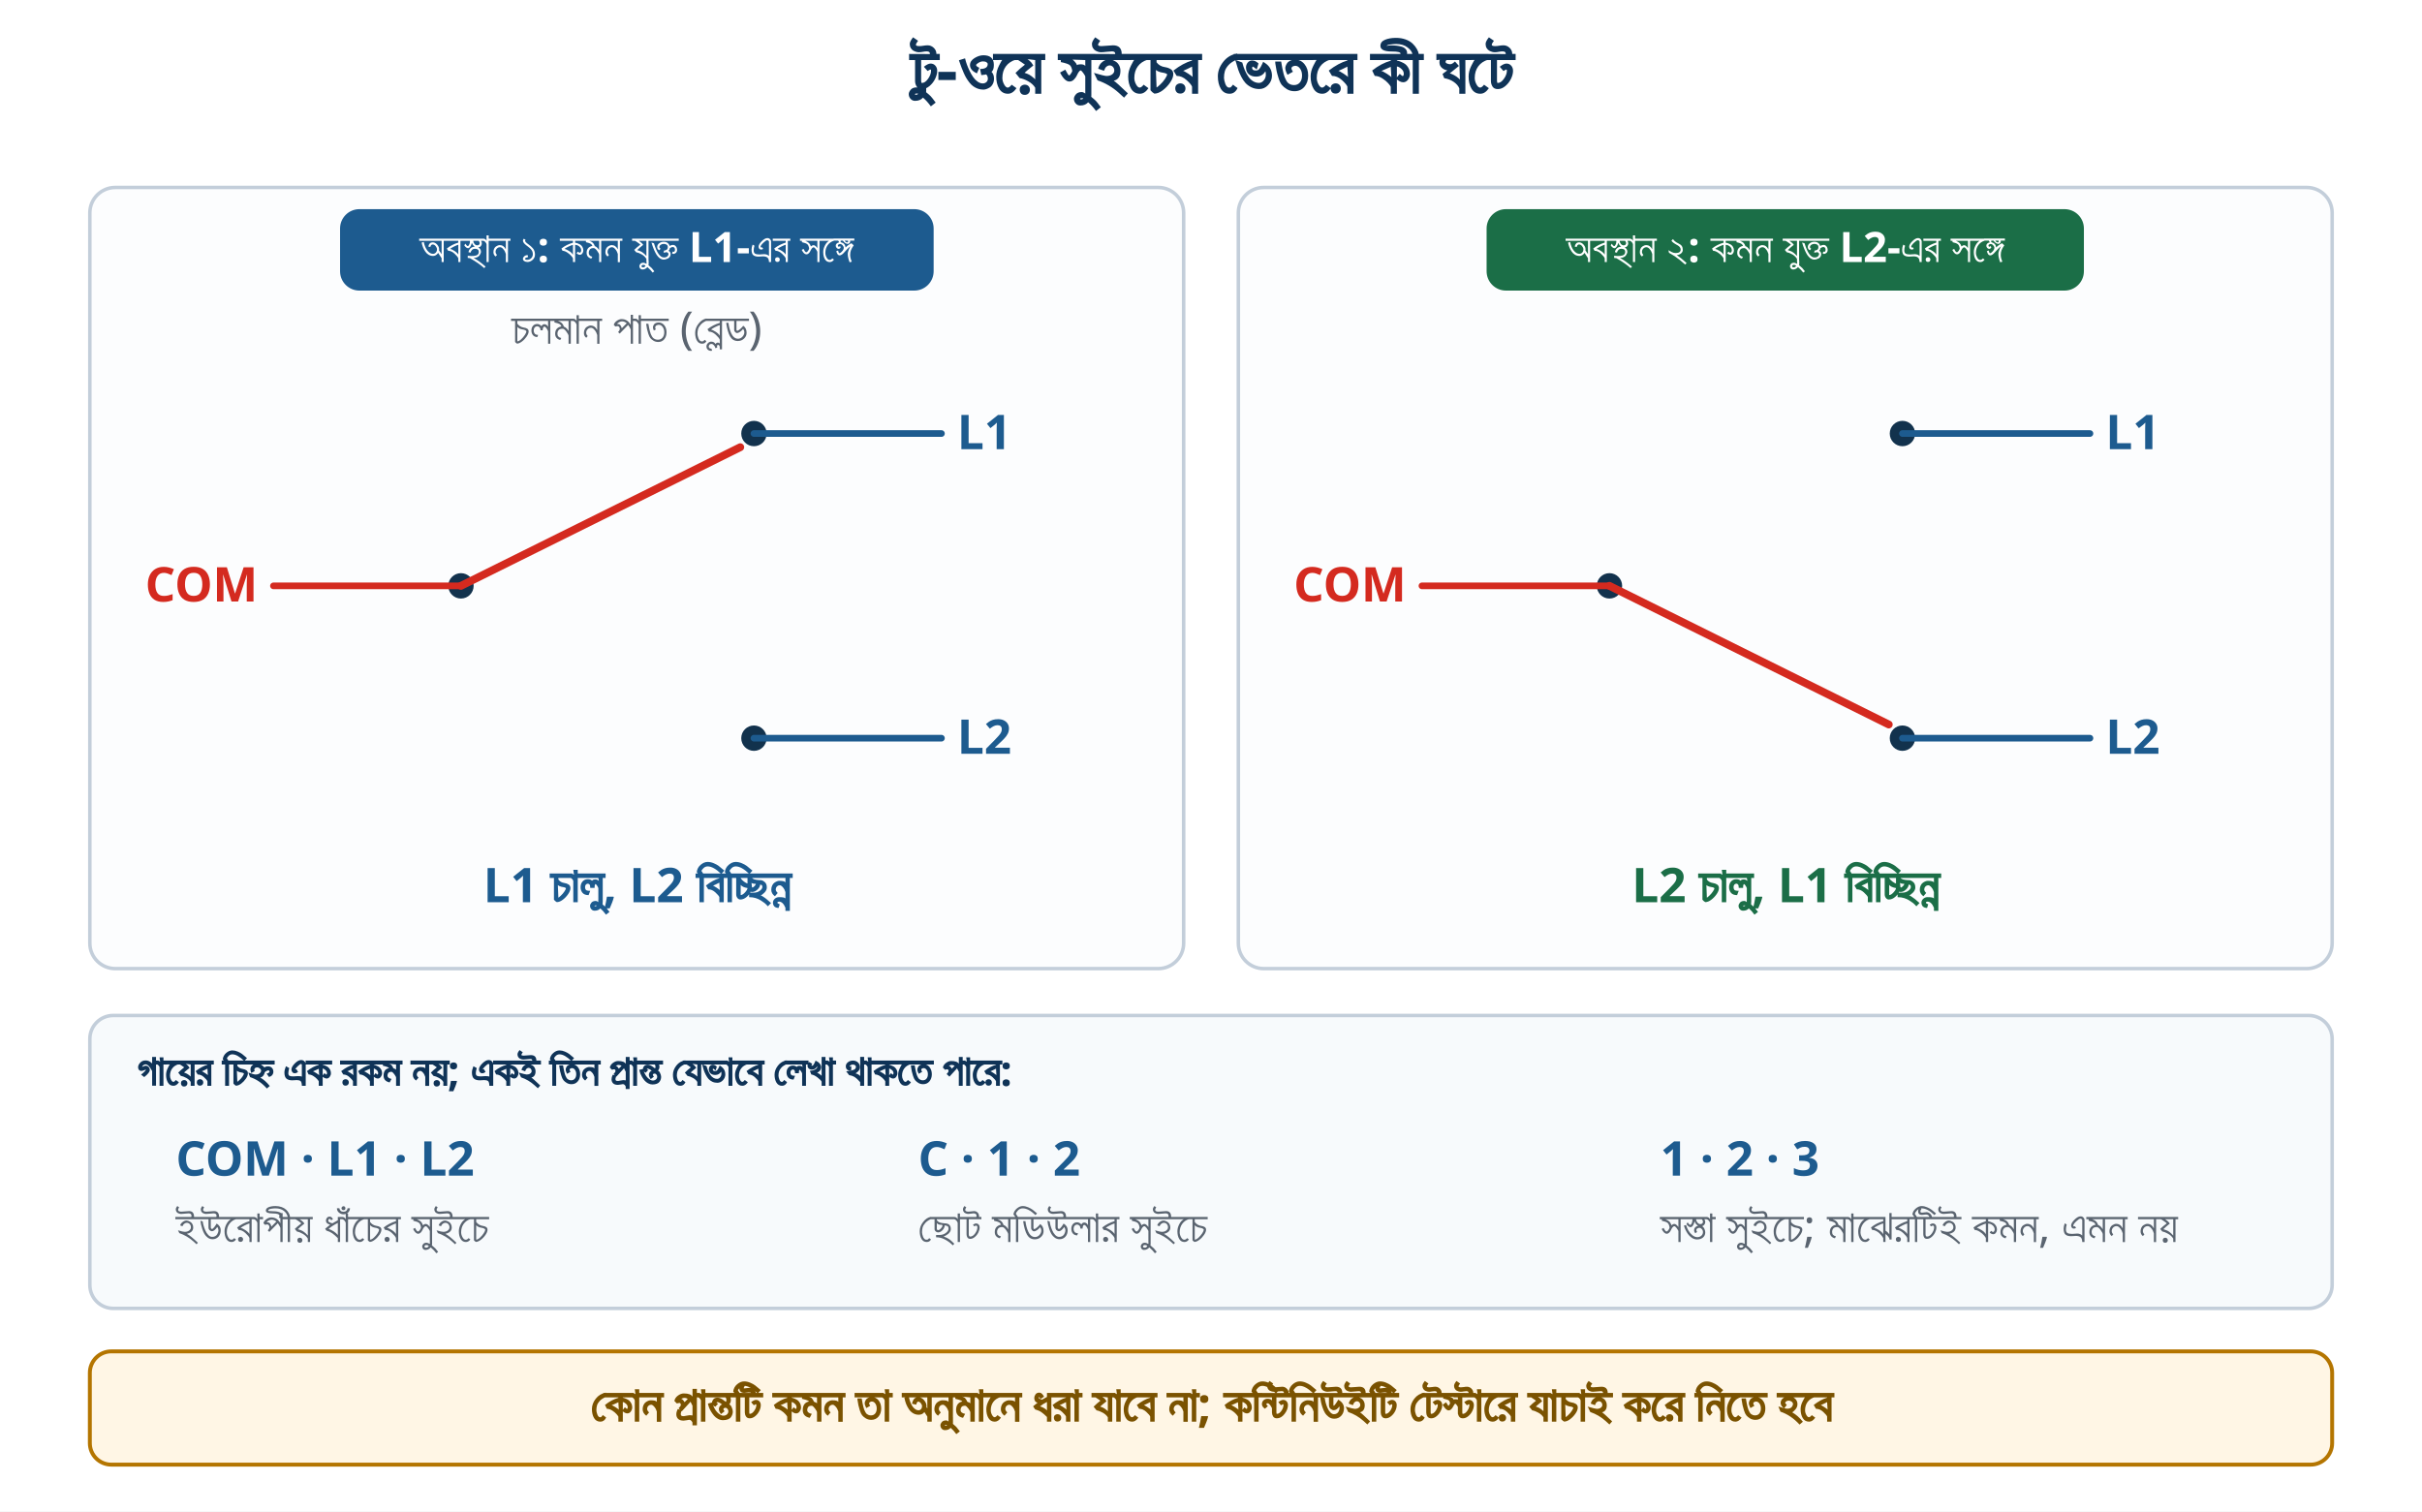
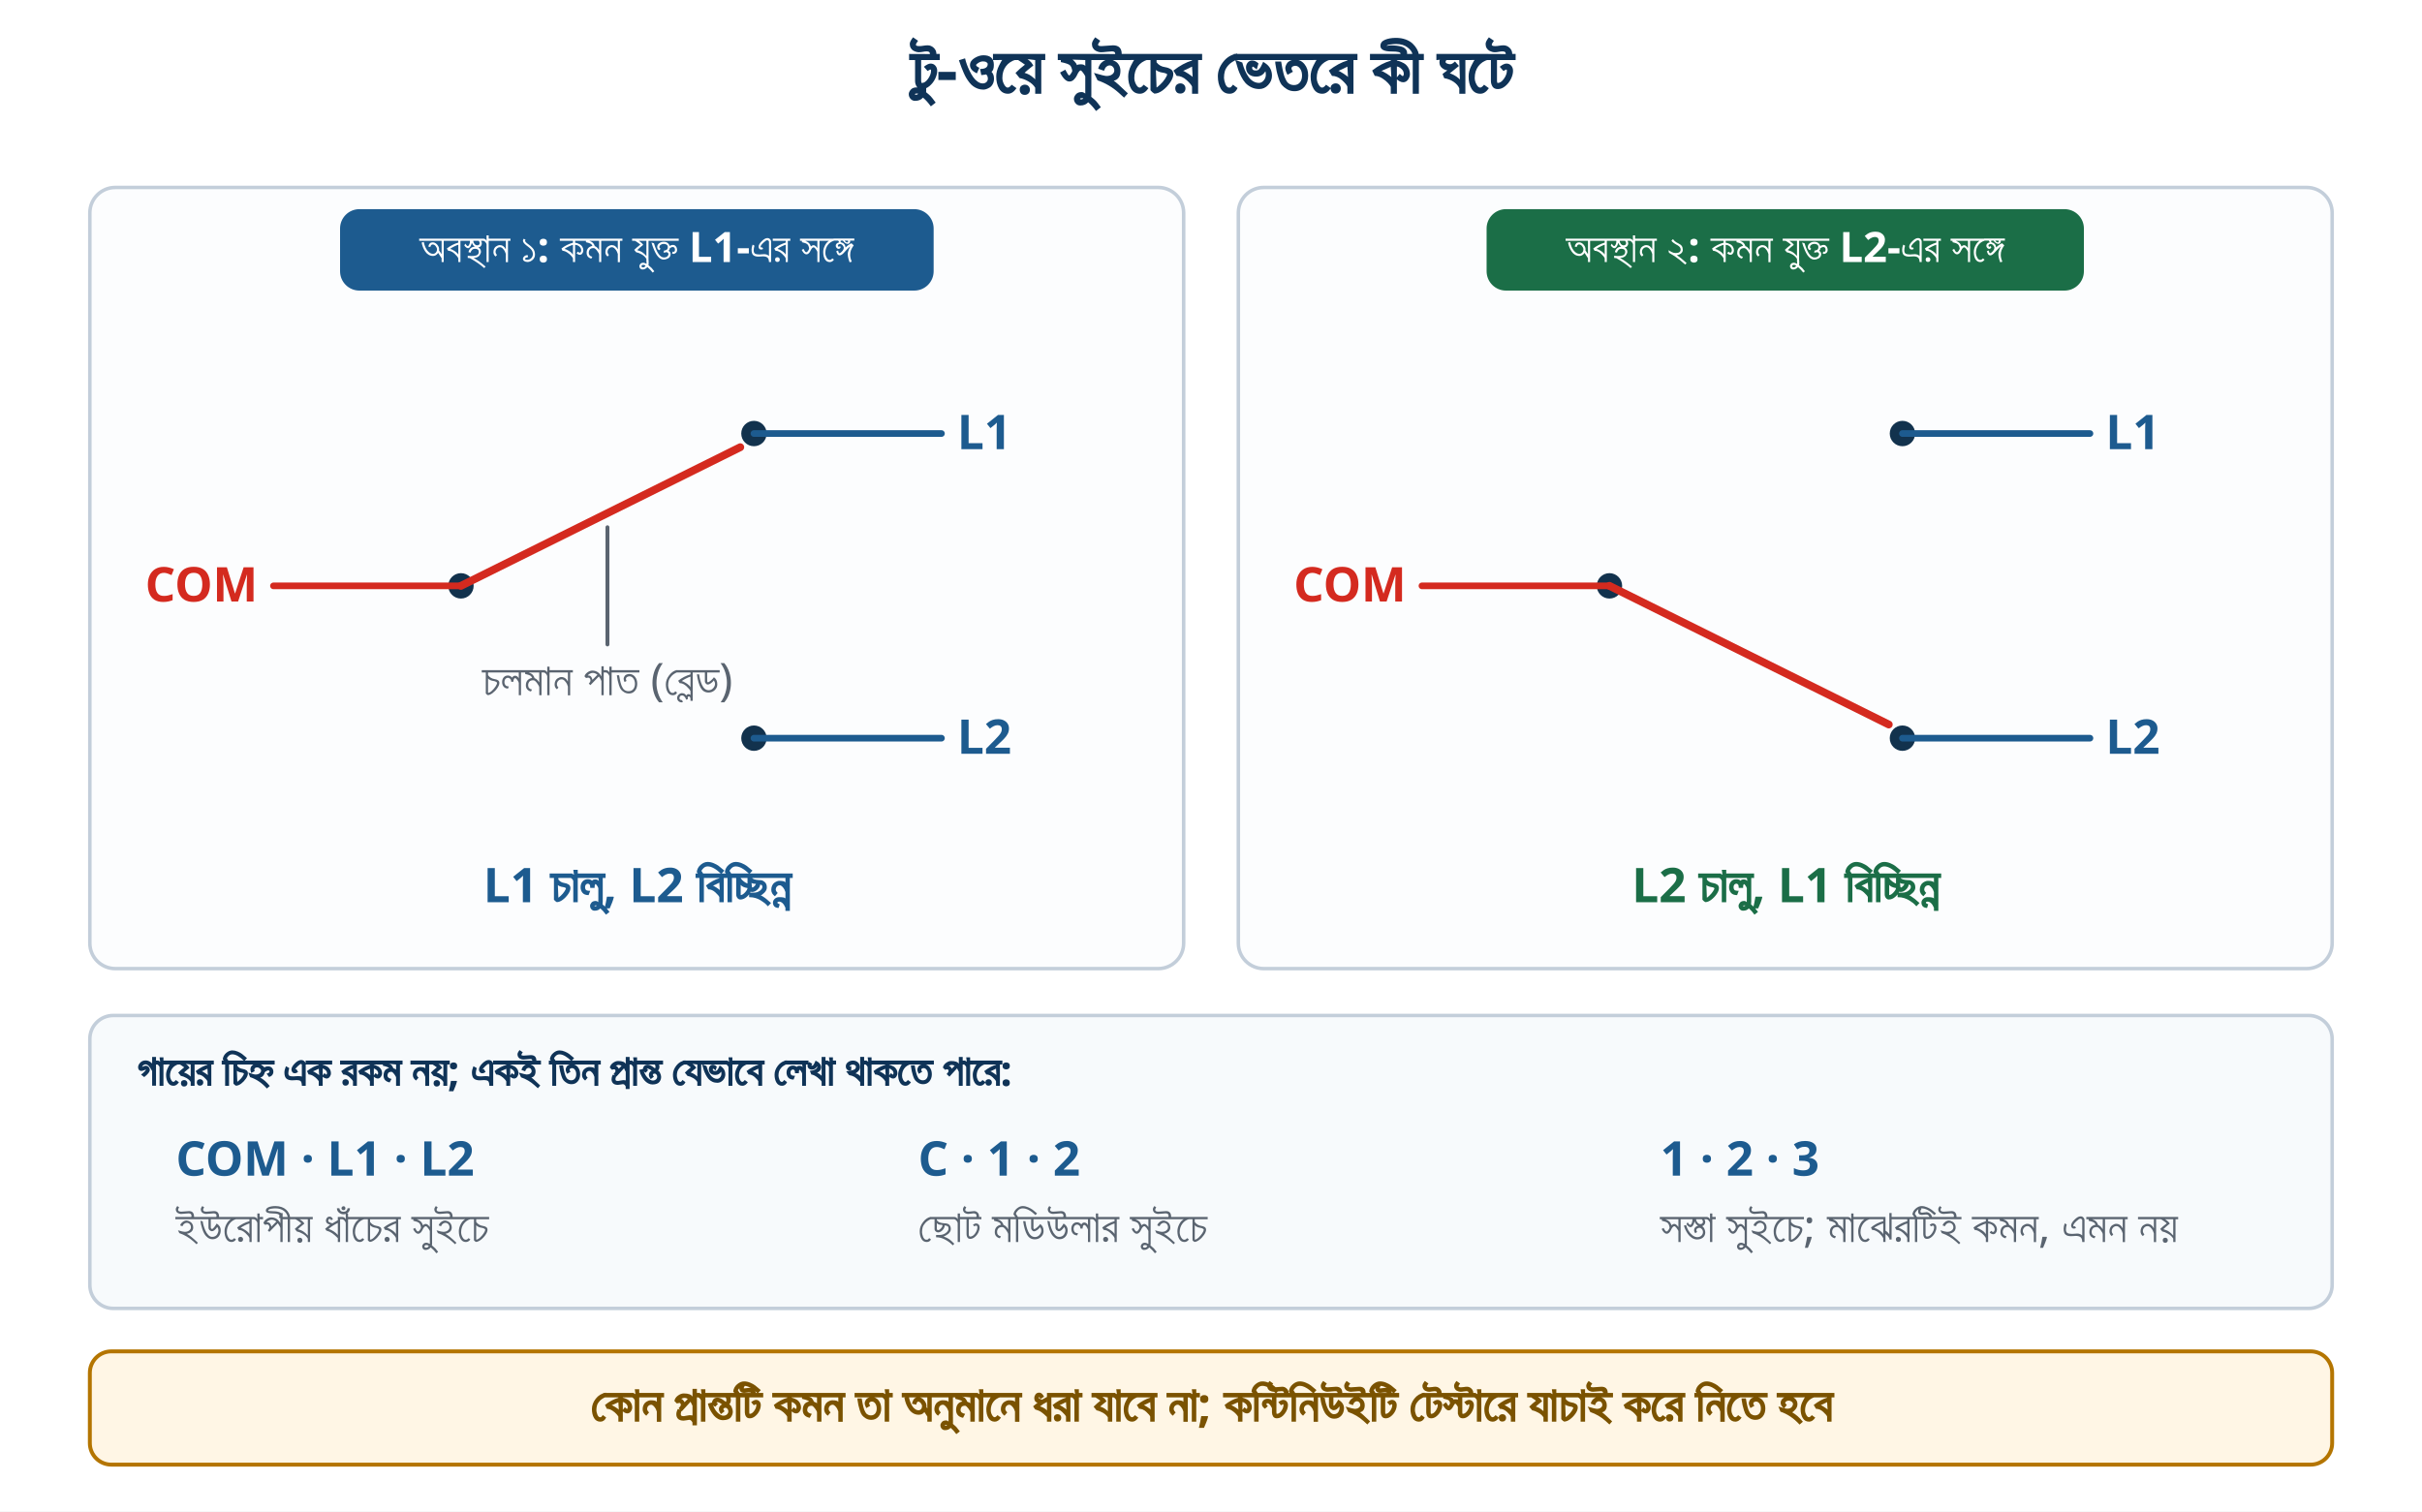
<svg xmlns="http://www.w3.org/2000/svg" width="1240" height="774" viewBox="0 0 1240 774">
  <rect width="1240" height="774" fill="#FFFFFF" />
  <text x="620.0" y="48.0" font-family="Kalpurush" font-size="34" font-weight="700" fill="#0F3357" text-anchor="middle">টু-ওয়ে সুইচের ভেতরে কী ঘটে</text>
  <rect x="46.0" y="96.0" width="560.0" height="400.0" rx="13" fill="#FCFDFE" stroke="#C3CEDA" stroke-width="1.8" />
  <rect x="175.0" y="108.0" width="302.1" height="39.9" rx="9" fill="#1D5B8F" stroke="#1D5B8F" stroke-width="1.8" />
  <text x="326.0" y="134.2" font-family="Kalpurush" font-size="21.5" font-weight="600" fill="#FFFFFF" text-anchor="middle">অবস্থান ১: কমন যুক্ত L1-এর সঙ্গে</text>
  <circle cx="236.0" cy="300.0" r="6.5" fill="#12324D" stroke="none" stroke-width="2" />
  <circle cx="386.0" cy="222.0" r="6.5" fill="#12324D" stroke="none" stroke-width="2" />
  <circle cx="386.0" cy="378.0" r="6.5" fill="#12324D" stroke="none" stroke-width="2" />
  <path d="M 236 300 L 379 229" fill="none" stroke="#D42A1F" stroke-width="4.0" stroke-linecap="round" stroke-linejoin="round" />
  <path d="M 140 300 L 236 300" fill="none" stroke="#D42A1F" stroke-width="3.4" stroke-linecap="round" stroke-linejoin="round" />
  <path d="M 386 222 L 482 222" fill="none" stroke="#1D5B8F" stroke-width="3.4" stroke-linecap="round" stroke-linejoin="round" />
  <path d="M 386 378 L 482 378" fill="none" stroke="#1D5B8F" stroke-width="3.4" stroke-linecap="round" stroke-linejoin="round" />
  <text x="132.0" y="308.0" font-family="Kalpurush" font-size="24.5" font-weight="700" fill="#D42A1F" text-anchor="end">COM</text>
  <text x="490.0" y="230.0" font-family="Kalpurush" font-size="24.5" font-weight="700" fill="#1D5B8F" text-anchor="start">L1</text>
  <text x="490.0" y="386.0" font-family="Kalpurush" font-size="24.5" font-weight="700" fill="#1D5B8F" text-anchor="start">L2</text>
  <text x="326.0" y="462.0" font-family="Kalpurush" font-size="24.5" font-weight="700" fill="#1D5B8F" text-anchor="middle">L1 চালু, L2 বিচ্ছিন্ন</text>
  <rect x="634.0" y="96.0" width="560.0" height="400.0" rx="13" fill="#FCFDFE" stroke="#C3CEDA" stroke-width="1.8" />
  <rect x="762.0" y="108.0" width="304.0" height="39.9" rx="9" fill="#1B6E47" stroke="#1B6E47" stroke-width="1.8" />
  <text x="914.0" y="134.2" font-family="Kalpurush" font-size="21.5" font-weight="600" fill="#FFFFFF" text-anchor="middle">অবস্থান ২: কমন যুক্ত L2-এর সঙ্গে</text>
  <circle cx="824.0" cy="300.0" r="6.5" fill="#12324D" stroke="none" stroke-width="2" />
  <circle cx="974.0" cy="222.0" r="6.5" fill="#12324D" stroke="none" stroke-width="2" />
  <circle cx="974.0" cy="378.0" r="6.5" fill="#12324D" stroke="none" stroke-width="2" />
  <path d="M 824 300 L 967 371" fill="none" stroke="#D42A1F" stroke-width="4.0" stroke-linecap="round" stroke-linejoin="round" />
  <path d="M 728 300 L 824 300" fill="none" stroke="#D42A1F" stroke-width="3.4" stroke-linecap="round" stroke-linejoin="round" />
  <path d="M 974 222 L 1070 222" fill="none" stroke="#1D5B8F" stroke-width="3.4" stroke-linecap="round" stroke-linejoin="round" />
  <path d="M 974 378 L 1070 378" fill="none" stroke="#1D5B8F" stroke-width="3.4" stroke-linecap="round" stroke-linejoin="round" />
  <text x="720.0" y="308.0" font-family="Kalpurush" font-size="24.5" font-weight="700" fill="#D42A1F" text-anchor="end">COM</text>
  <text x="1078.0" y="230.0" font-family="Kalpurush" font-size="24.5" font-weight="700" fill="#1D5B8F" text-anchor="start">L1</text>
  <text x="1078.0" y="386.0" font-family="Kalpurush" font-size="24.5" font-weight="700" fill="#1D5B8F" text-anchor="start">L2</text>
  <text x="914.0" y="462.0" font-family="Kalpurush" font-size="24.5" font-weight="700" fill="#1B6E47" text-anchor="middle">L2 চালু, L1 বিচ্ছিন্ন</text>
-   <text x="326.0" y="176.0" font-family="Kalpurush" font-size="23" font-weight="400" fill="#5A6470" text-anchor="middle">চলমান পাত (ব্লেড)</text>
+   <path d="M 311 330 L 311 270" fill="none" stroke="#5A6470" stroke-width="2" stroke-linecap="round" stroke-linejoin="round" />
+   <text x="311.0" y="356.0" font-family="Kalpurush" font-size="23" font-weight="400" fill="#5A6470" text-anchor="middle">চলমান পাত (ব্লেড)</text>
  <rect x="46.0" y="520.0" width="1148.0" height="150.0" rx="12" fill="#F7FAFC" stroke="#C3CEDA" stroke-width="1.8" />
  <text x="70.0" y="556.0" font-family="Kalpurush" font-size="21.5" font-weight="700" fill="#0F3357" text-anchor="start">গায়ের চিহ্ন এক রকম নয়; একই তিন প্রান্ত যেভাবে লেখা থাকতে পারে:</text>
  <text x="90.0" y="602.0" font-family="Kalpurush" font-size="24.5" font-weight="700" fill="#1D5B8F" text-anchor="start">COM · L1 · L2</text>
  <text x="90.0" y="636.0" font-family="Kalpurush" font-size="23" font-weight="400" fill="#5A6470" text-anchor="start">ইউরোপীয় ধাঁচের সুইচে</text>
  <text x="470.0" y="602.0" font-family="Kalpurush" font-size="24.5" font-weight="700" fill="#1D5B8F" text-anchor="start">C · 1 · 2</text>
  <text x="470.0" y="636.0" font-family="Kalpurush" font-size="23" font-weight="400" fill="#5A6470" text-anchor="start">ছোট মডিউলার সুইচে</text>
  <text x="850.0" y="602.0" font-family="Kalpurush" font-size="24.5" font-weight="700" fill="#1D5B8F" text-anchor="start">1 · 2 · 3</text>
  <text x="850.0" y="636.0" font-family="Kalpurush" font-size="23" font-weight="400" fill="#5A6470" text-anchor="start">সস্তা সুইচে; মাঝেরটিই কমন, এমন নয়</text>
  <rect x="46.0" y="692.0" width="1148.0" height="58.0" rx="11" fill="#FFF6E5" stroke="#B47500" stroke-width="2" />
  <text x="620.0" y="728.0" font-family="Kalpurush" font-size="24.5" font-weight="700" fill="#7A5200" text-anchor="middle">কোন প্রান্তটি কমন তা অনুমানে ধরা যাবে না; কন্টিনিউইটি টেস্টারে যাচাই করে নিতে হবে</text>
</svg>
